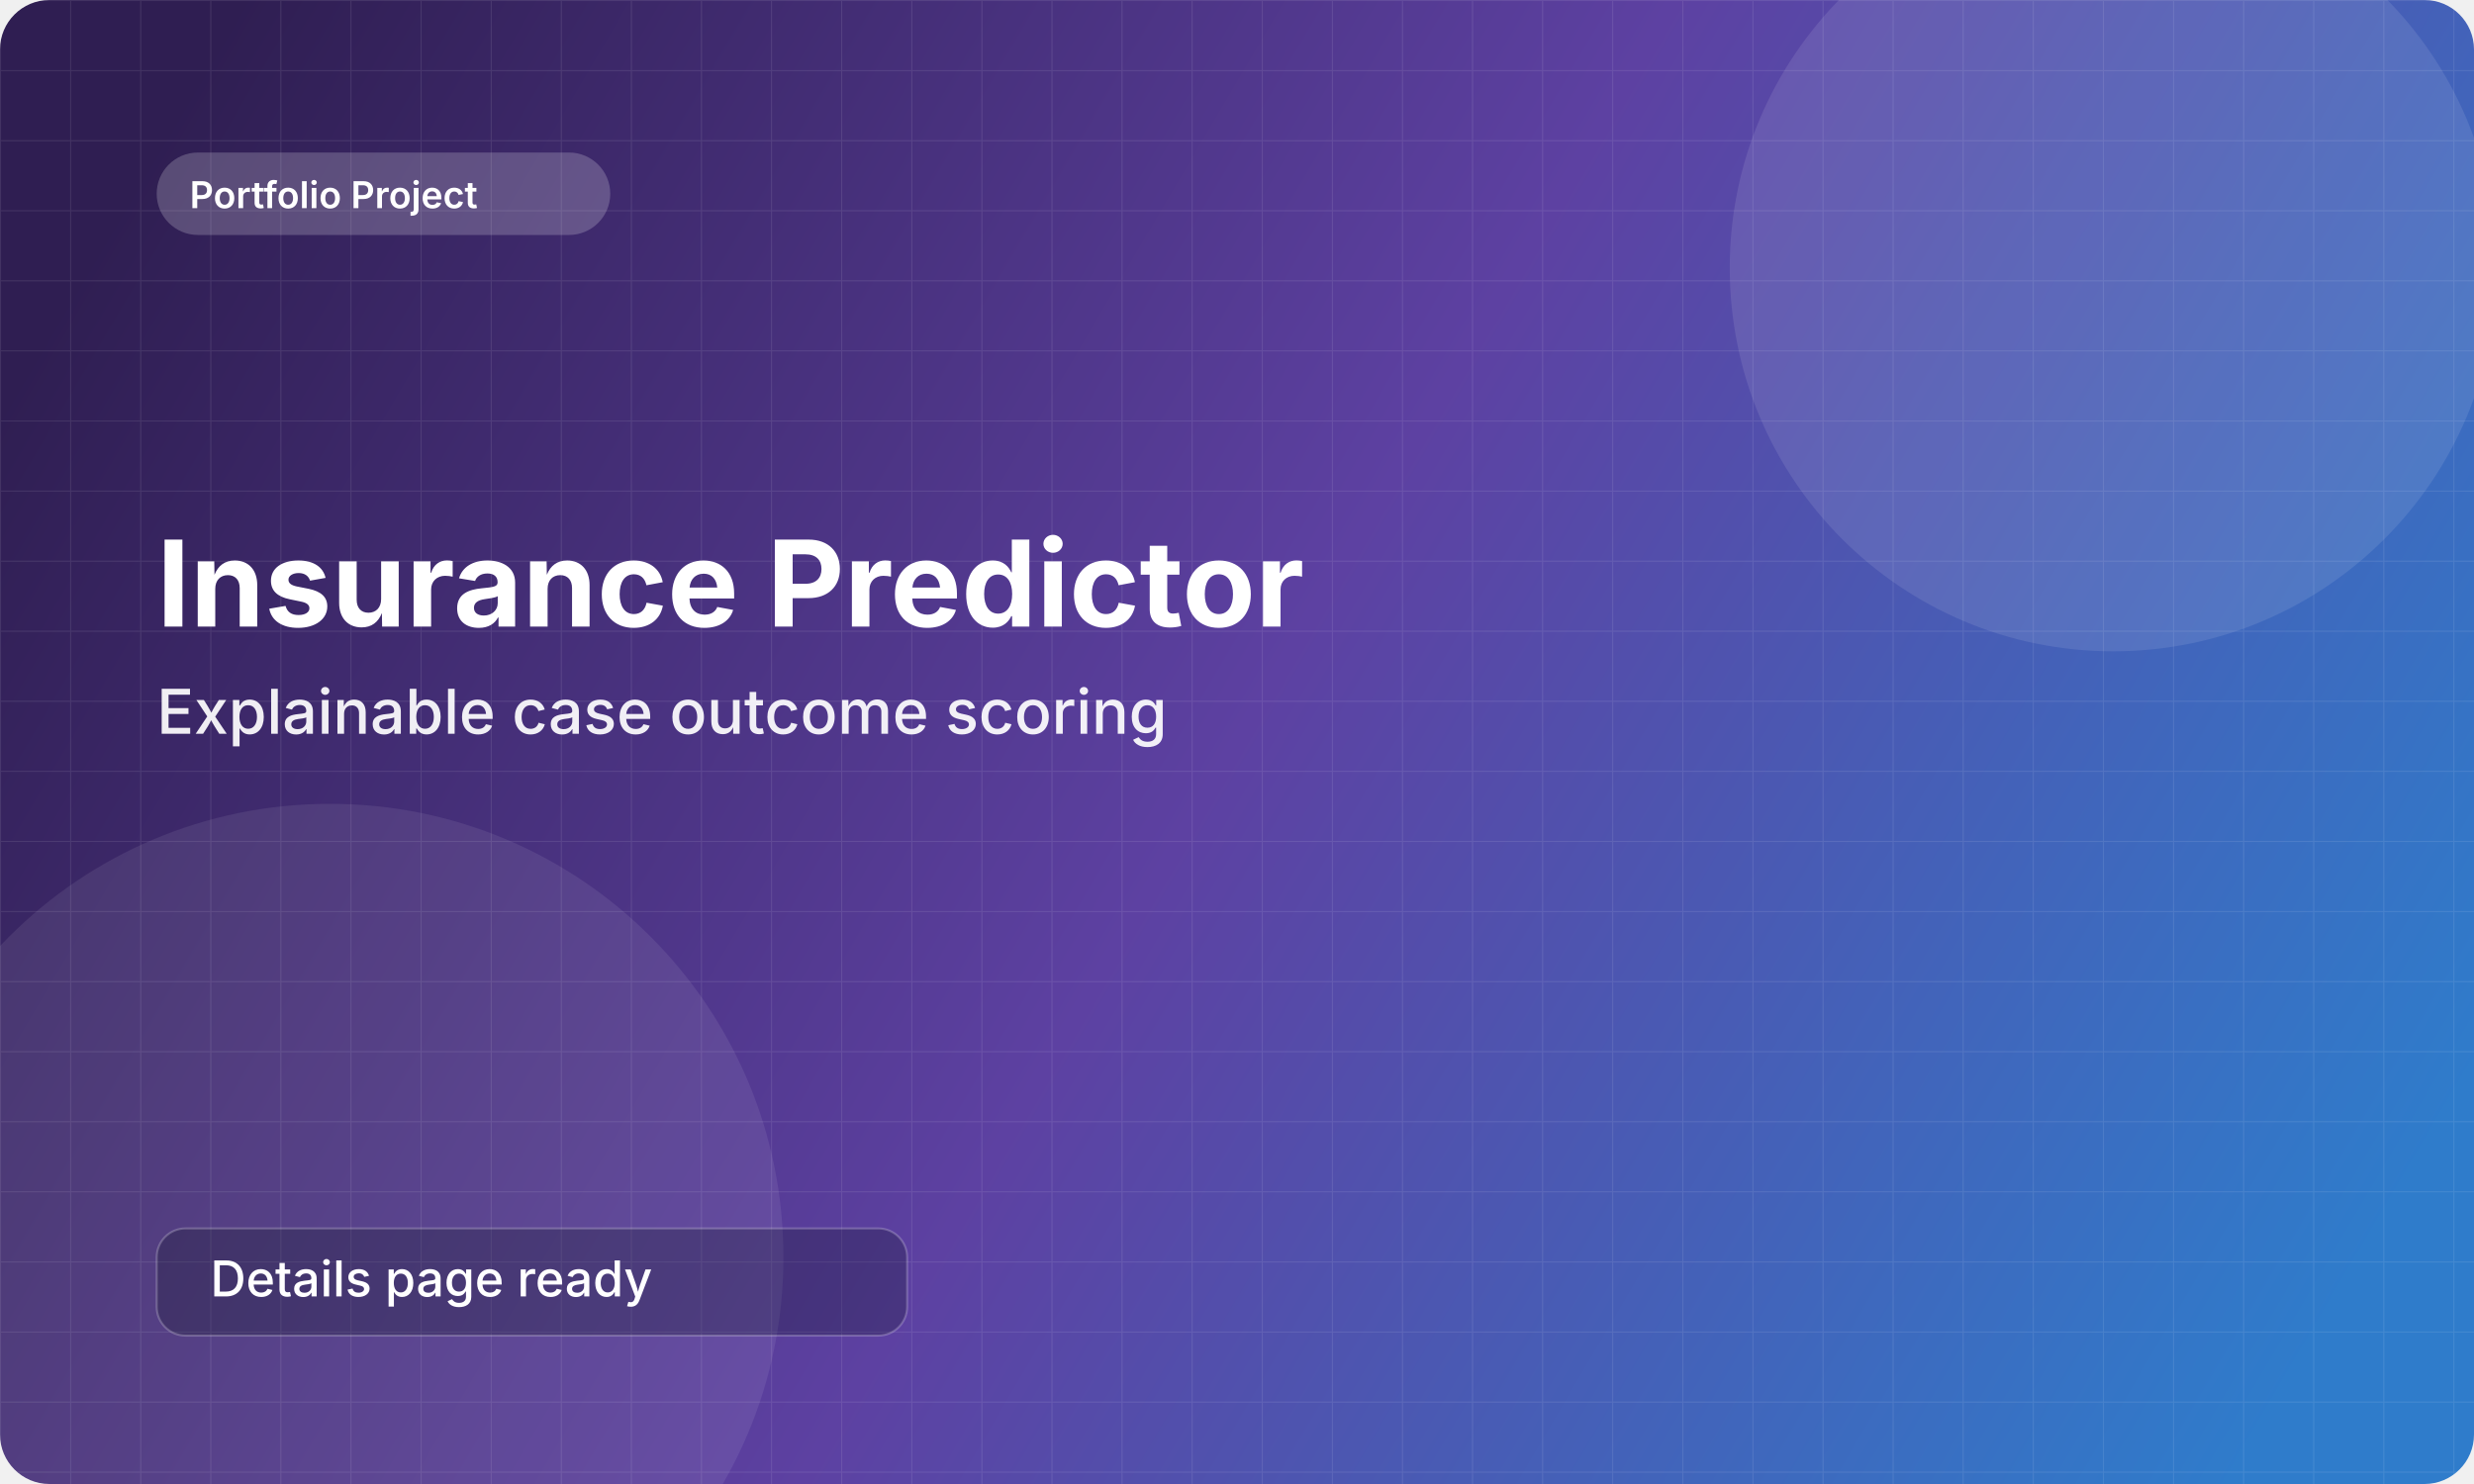
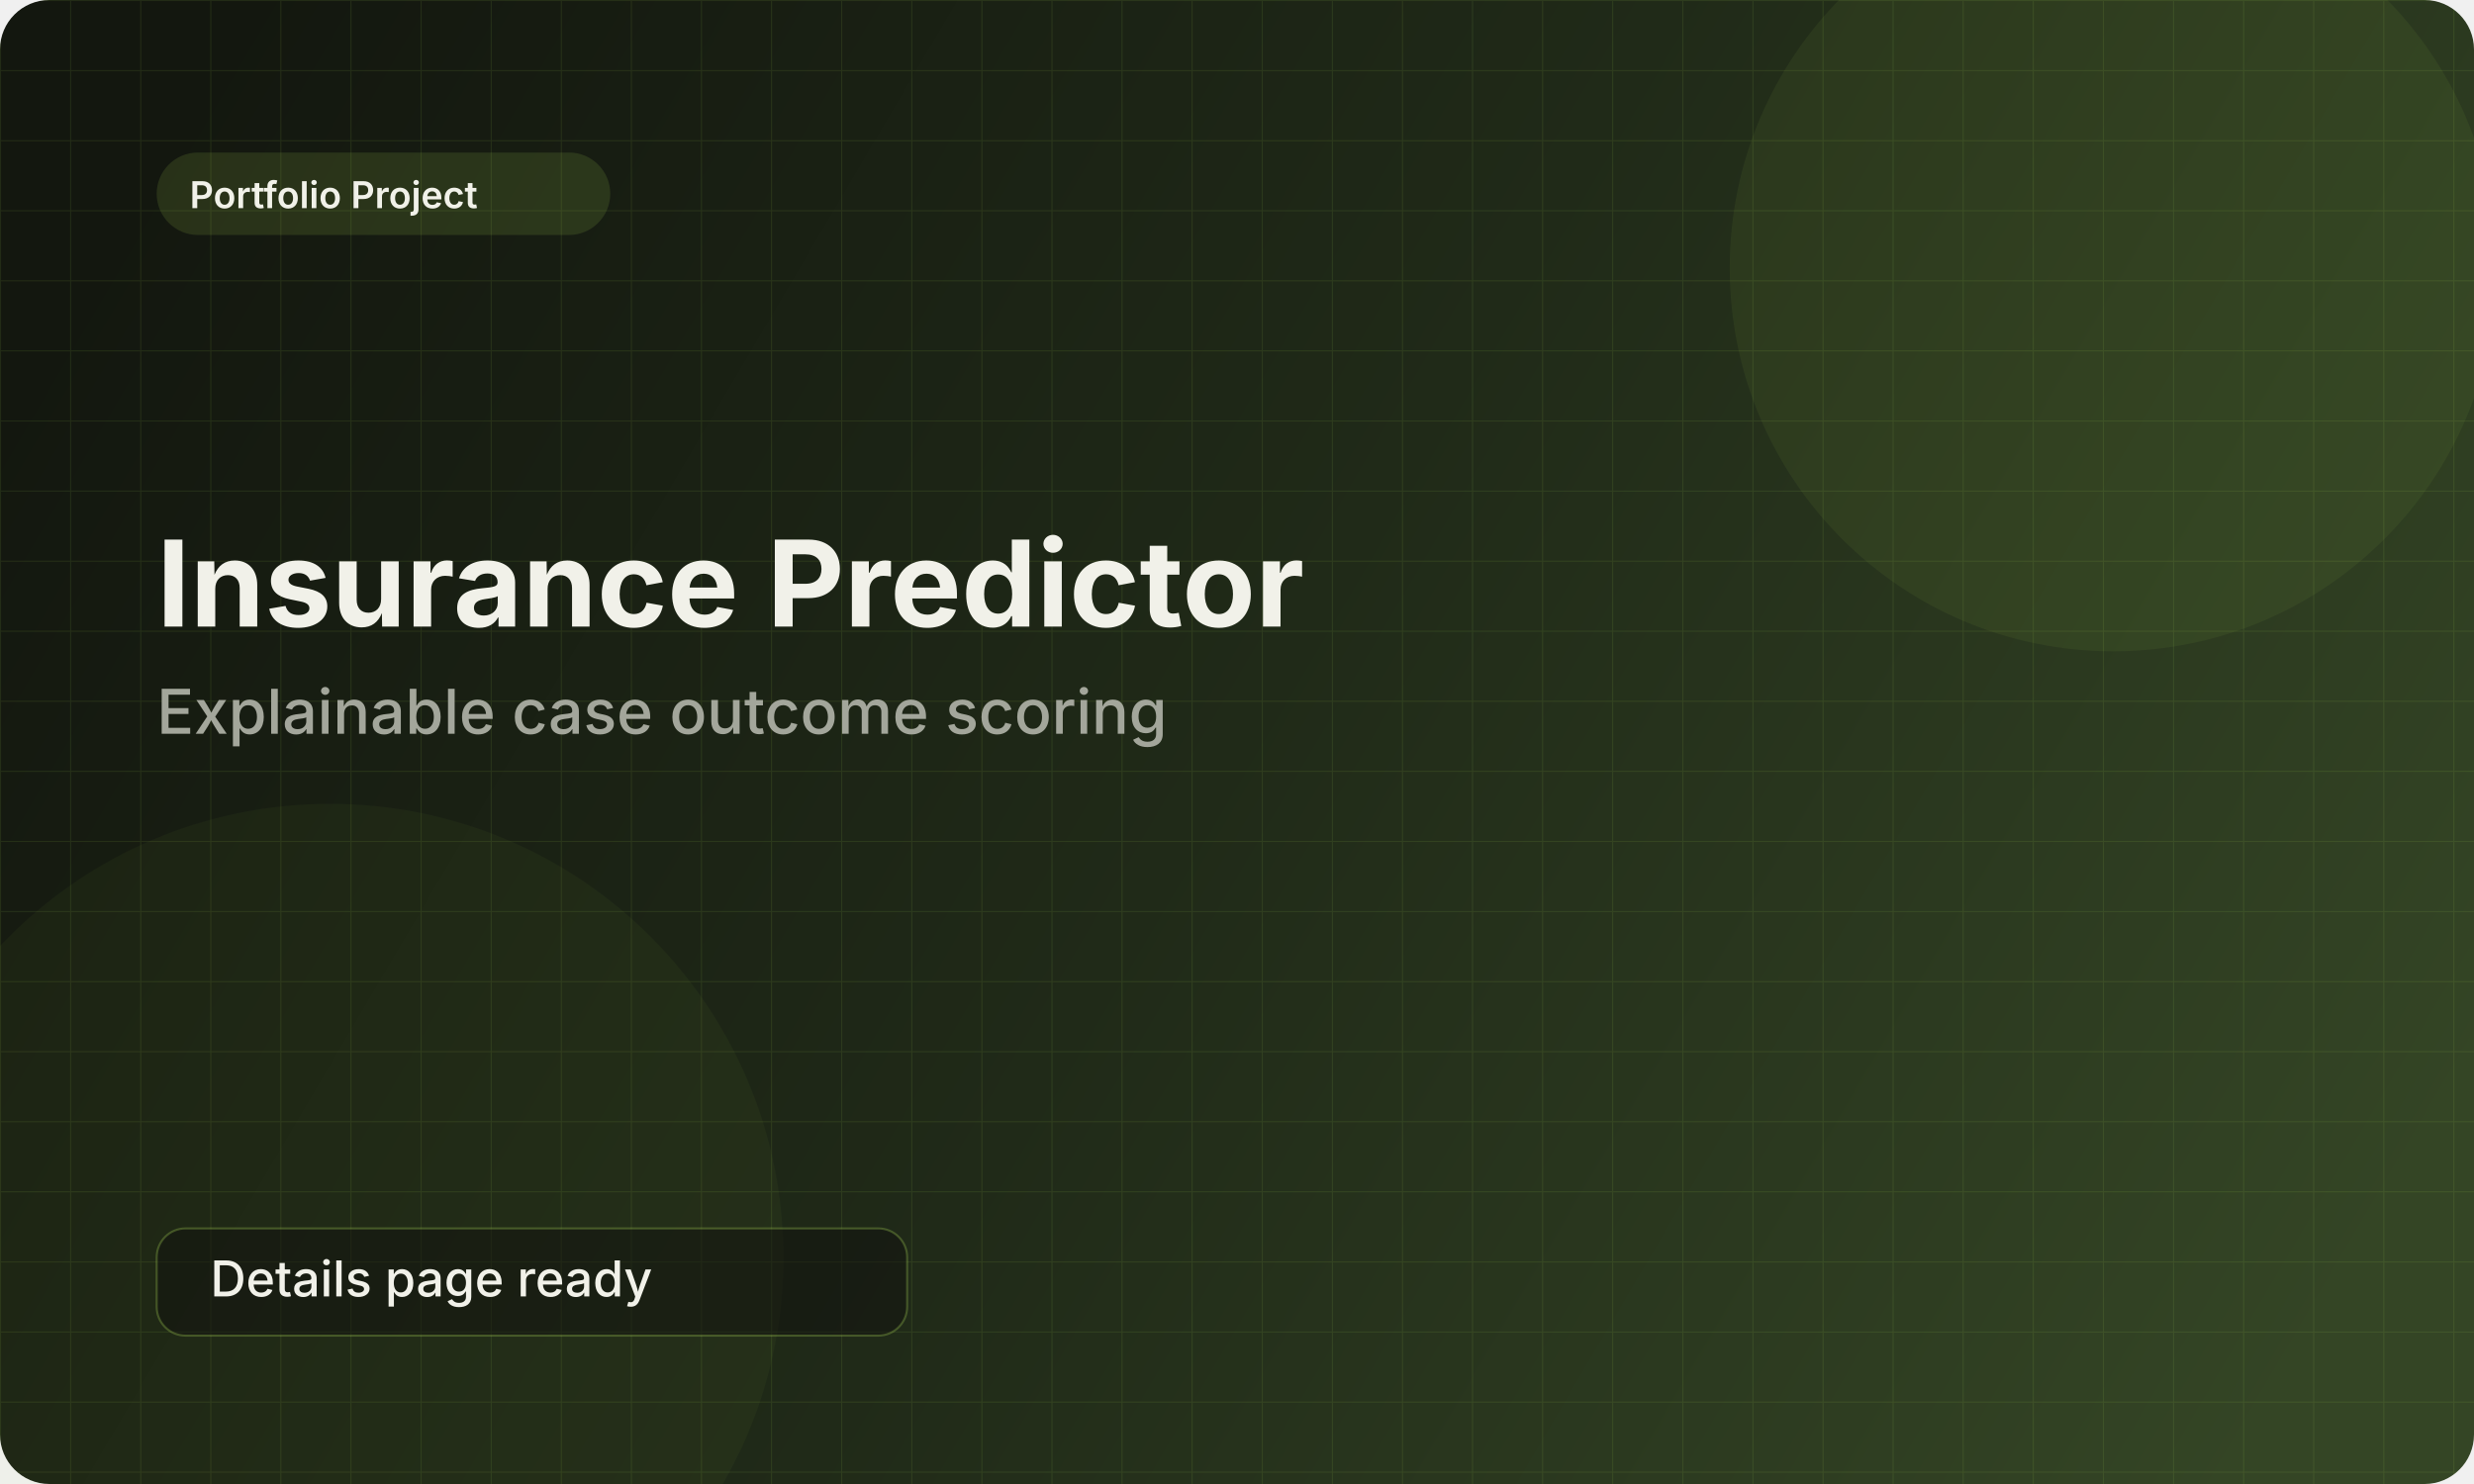
<svg xmlns="http://www.w3.org/2000/svg" width="1200" height="720" viewBox="0 0 1200 720" fill="none">
  <defs>
    <linearGradient id="bg-insurance-success-predictor" x1="84" y1="56" x2="1116" y2="664" gradientUnits="userSpaceOnUse">
-       <stop stop-color="#2F1E52" />
-       <stop offset="0.5" stop-color="#5D41A2" />
-       <stop offset="1" stop-color="#2F7CCB" />
+       <stop stop-color="#13170f" />
+       <stop offset="0.5" stop-color="#202a18" />
+       <stop offset="1" stop-color="#344525" />
    </linearGradient>
    <pattern id="grid-insurance-success-predictor" width="34" height="34" patternUnits="userSpaceOnUse">
-       <path d="M34 0H0V34" fill="none" stroke="rgba(255,255,255,0.09)" />
+       <path d="M34 0H0V34" fill="none" stroke="rgba(193,247,96,0.09)" />
    </pattern>
  </defs>
  <rect width="1200" height="720" rx="24" fill="url(#bg-insurance-success-predictor)" />
  <rect width="1200" height="720" rx="24" fill="url(#grid-insurance-success-predictor)" />
-   <circle cx="1025" cy="130" r="186" fill="rgba(255,255,255,0.10)" />
-   <circle cx="160" cy="610" r="220" fill="rgba(255,255,255,0.08)" />
-   <rect x="76" y="74" width="220" height="40" rx="20" fill="rgba(255,255,255,0.2)" />
-   <text x="92" y="101" font-family="Inter, Segoe UI, Arial" font-size="18" font-weight="600" fill="white">Portfolio Project</text>
-   <text x="76" y="304" font-family="Inter, Segoe UI, Arial" font-size="58" font-weight="700" fill="white">Insurance Predictor</text>
-   <text x="76" y="356" font-family="Inter, Segoe UI, Arial" font-size="30" font-weight="500" fill="rgba(255,255,255,0.92)">Explainable case outcome scoring</text>
-   <rect x="76" y="596" width="364" height="52" rx="14" fill="rgba(9,19,29,0.25)" stroke="rgba(255,255,255,0.22)" />
-   <text x="102" y="629" font-family="Inter, Segoe UI, Arial" font-size="24" font-weight="500" fill="white">Details page ready</text>
+   <circle cx="1025" cy="130" r="186" fill="rgba(193,247,96,0.06)" />
+   <circle cx="160" cy="610" r="220" fill="rgba(193,247,96,0.04)" />
+   <rect x="76" y="74" width="220" height="40" rx="20" fill="rgba(193,247,96,0.12)" />
+   <text x="92" y="101" font-family="Inter, Segoe UI, Arial" font-size="18" font-weight="600" fill="#f1f1e9">Portfolio Project</text>
+   <text x="76" y="304" font-family="Inter, Segoe UI, Arial" font-size="58" font-weight="700" fill="#f1f1e9">Insurance Predictor</text>
+   <text x="76" y="356" font-family="Inter, Segoe UI, Arial" font-size="30" font-weight="500" fill="#a3a69b">Explainable case outcome scoring</text>
+   <rect x="76" y="596" width="364" height="52" rx="14" fill="rgba(16,17,15,0.5)" stroke="rgba(193,247,96,0.25)" />
+   <text x="102" y="629" font-family="Inter, Segoe UI, Arial" font-size="24" font-weight="500" fill="#f1f1e9">Details page ready</text>
</svg>
